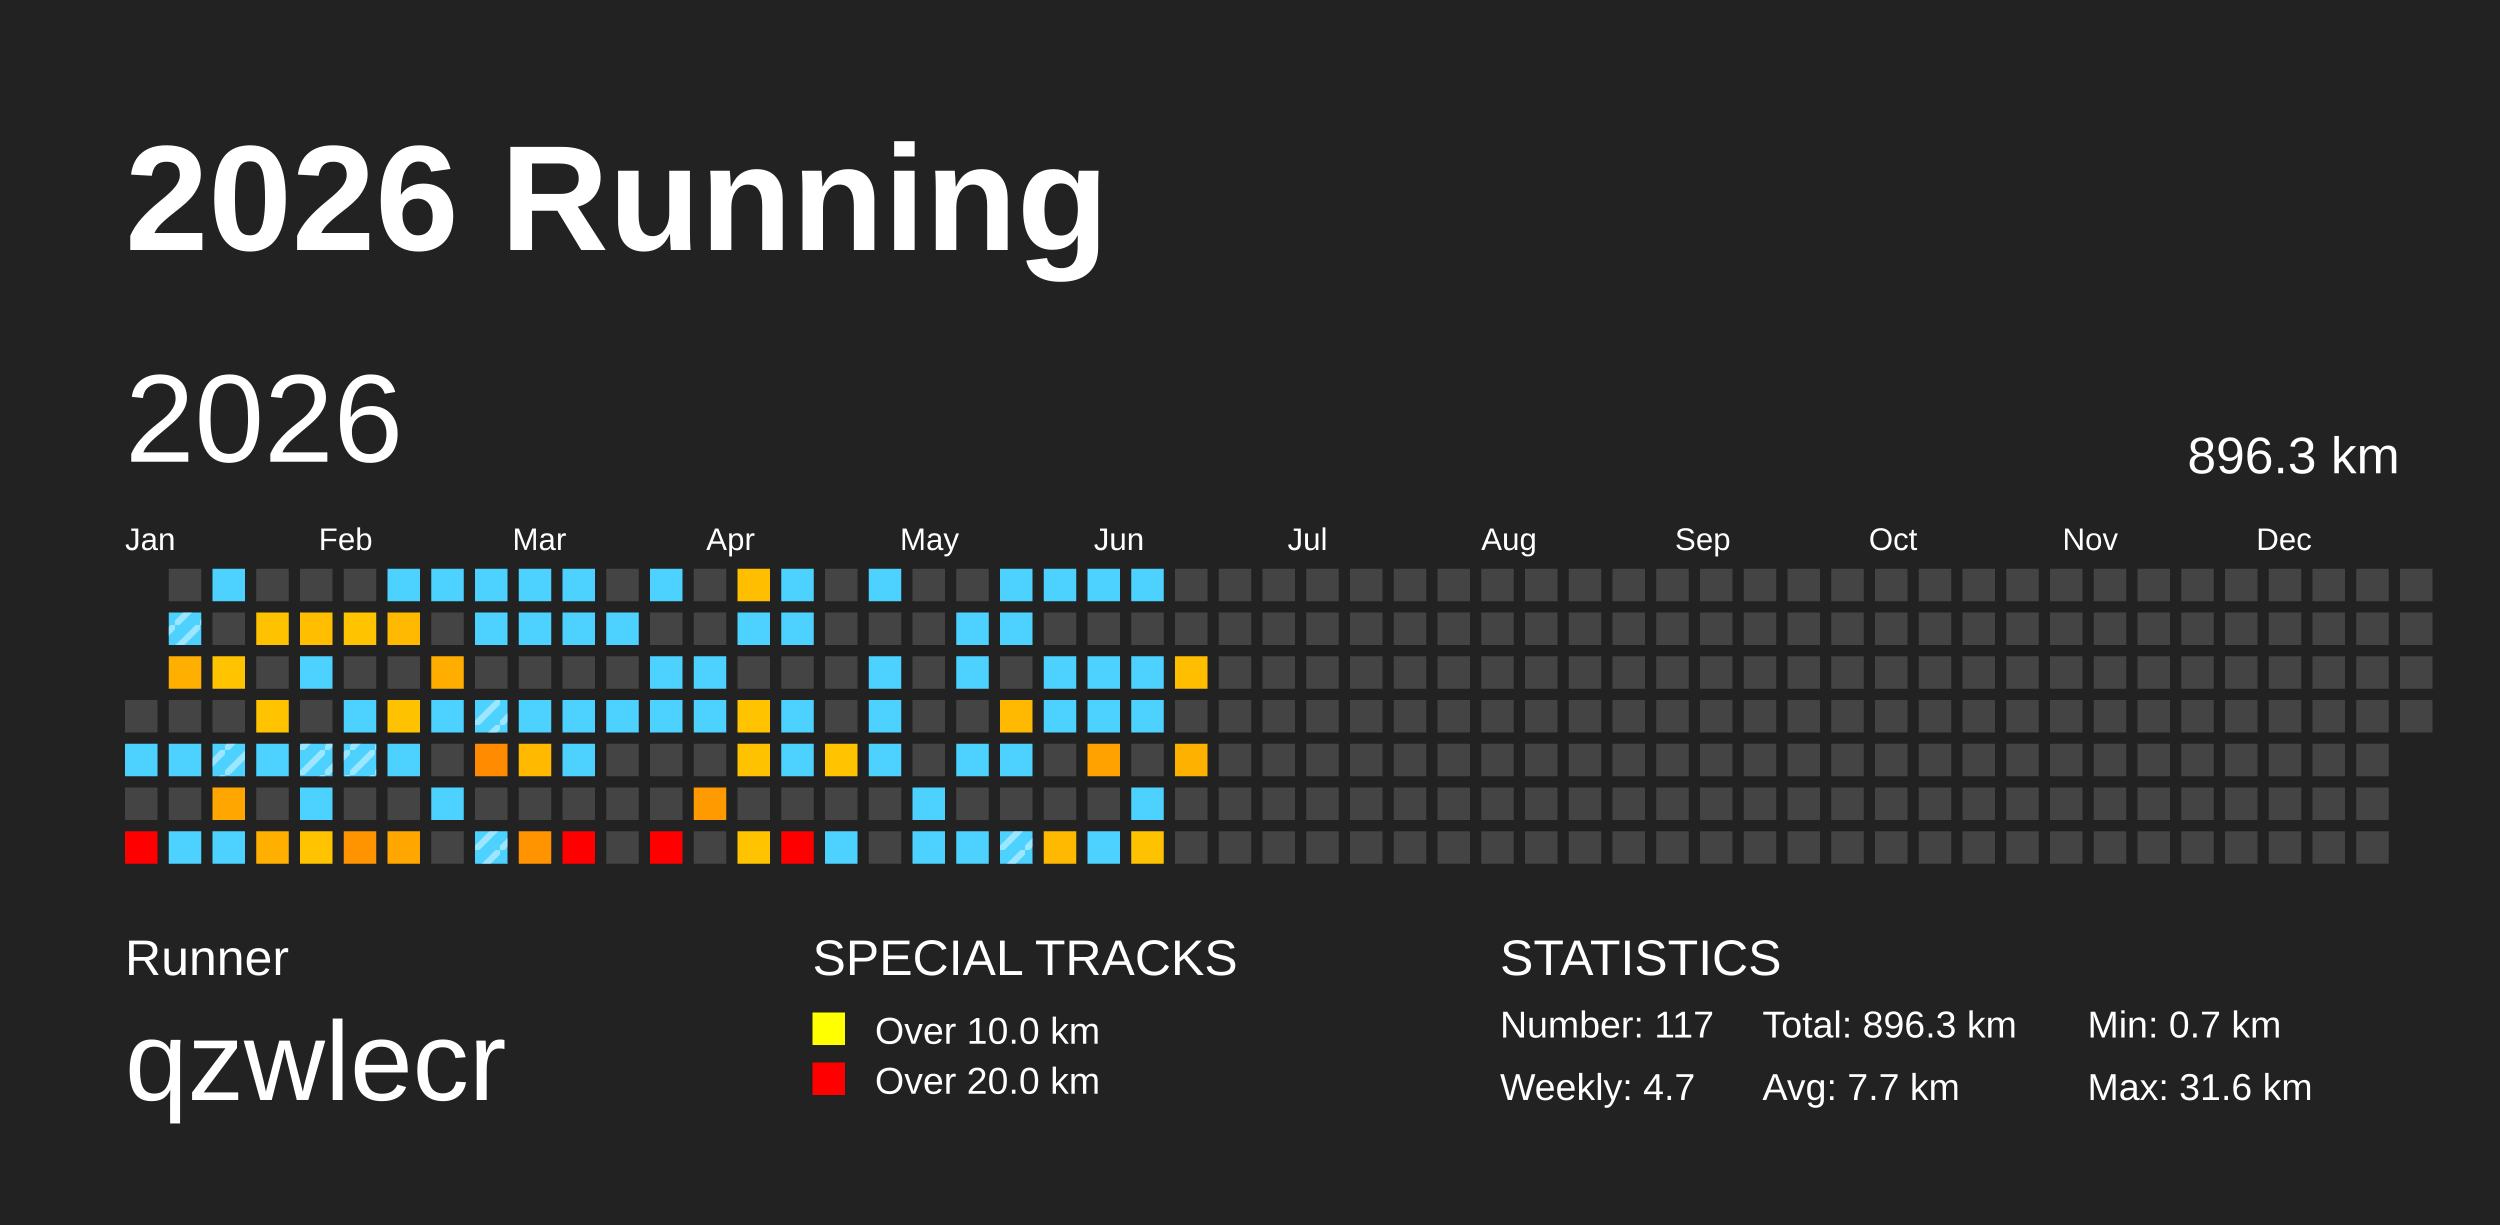
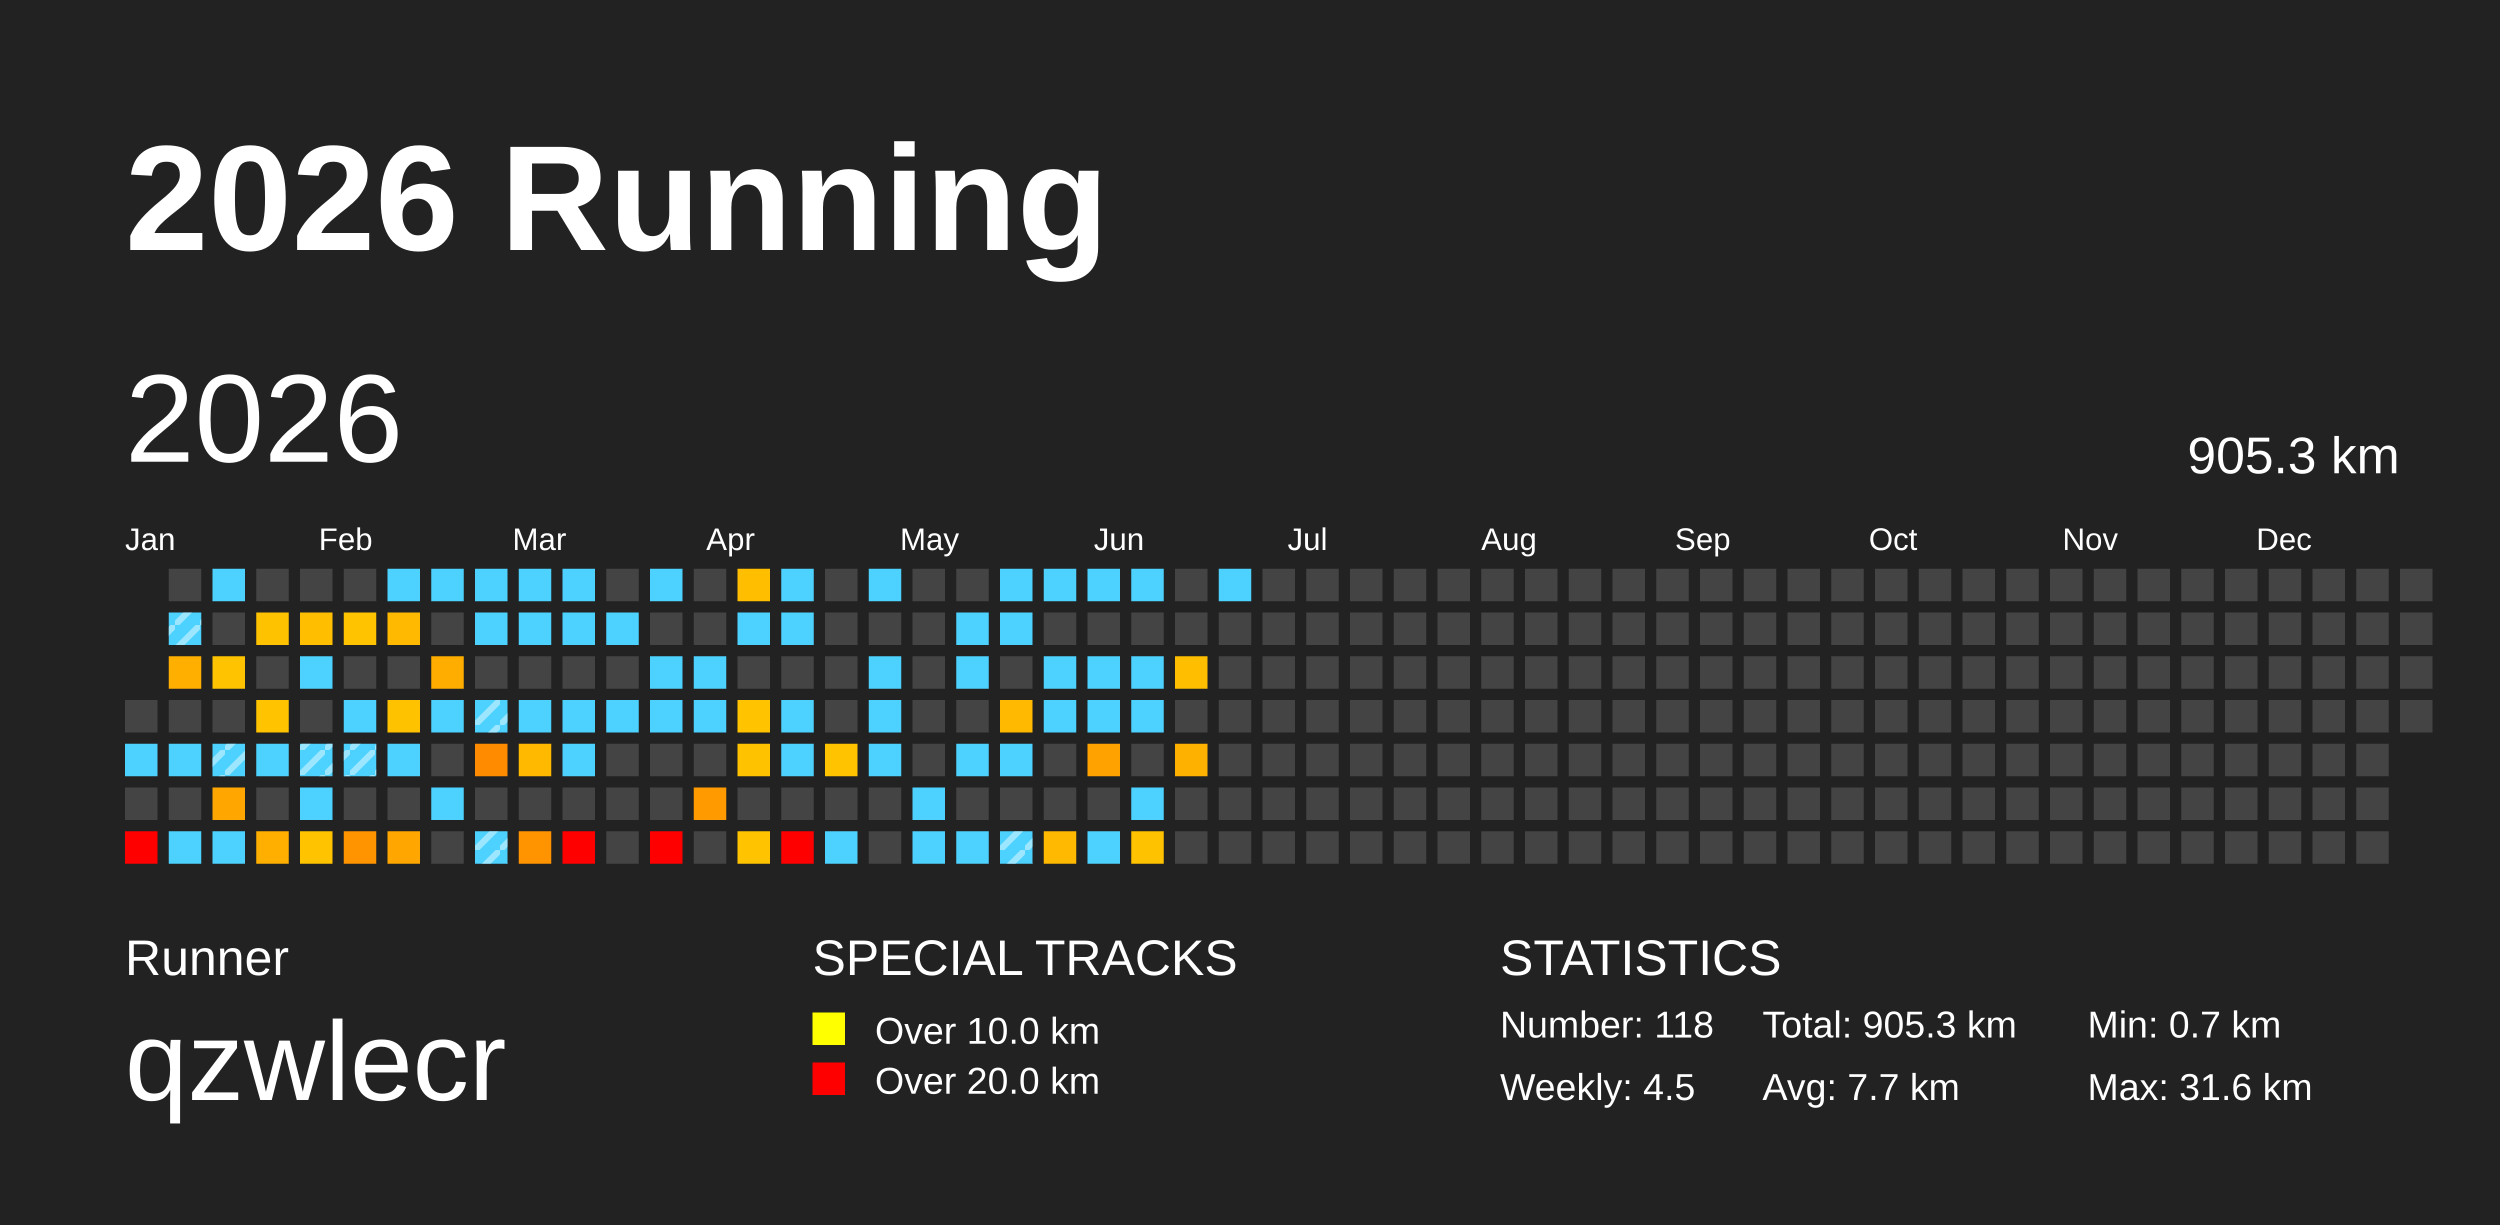
<svg xmlns="http://www.w3.org/2000/svg" baseProfile="full" height="98mm" version="1.1" viewBox="0,0,200,98" width="200mm">
  <defs>
    <pattern height="2" id="indoor-stripe" patternUnits="userSpaceOnUse" width="2">
      <line stroke="white" stroke-opacity="0.45" stroke-width="0.5" x1="0" x2="2" y1="2" y2="0" />
    </pattern>
  </defs>
  <rect fill="#222222" height="98" width="200" x="0" y="0" />
  <text fill="#FFFFFF" style="font-size:12px; font-family:Arial; font-weight:bold;" x="10" y="20">2026 Running</text>
  <text fill="#FFFFFF" style="font-size:4px; font-family:Arial" x="10" y="78">Runner</text>
  <text fill="#FFFFFF" style="font-size:9px; font-family:Arial" x="10" y="88">qzwlecr</text>
  <text fill="#FFFFFF" style="font-size:4px; font-family:Arial" x="65" y="78">SPECIAL TRACKS</text>
  <rect fill="yellow" height="2.6" width="2.6" x="65" y="81" />
  <text fill="#FFFFFF" style="font-size:3px; font-family:Arial" x="70" y="83.5">Over 10.0 km</text>
  <rect fill="red" height="2.6" width="2.6" x="65" y="85" />
  <text fill="#FFFFFF" style="font-size:3px; font-family:Arial" x="70" y="87.5">Over 20.0 km</text>
  <text fill="#FFFFFF" style="font-size:4px; font-family:Arial" x="120" y="78">STATISTICS</text>
-   <text fill="#FFFFFF" style="font-size:3px; font-family:Arial" x="120" y="83">Number: 117</text>
-   <text fill="#FFFFFF" style="font-size:3px; font-family:Arial" x="120" y="88">Weekly: 4.7</text>
-   <text fill="#FFFFFF" style="font-size:3px; font-family:Arial" x="141" y="83">Total: 896.3 km</text>
+   <text fill="#FFFFFF" style="font-size:3px; font-family:Arial" x="120" y="83">Number: 118</text>
+   <text fill="#FFFFFF" style="font-size:3px; font-family:Arial" x="120" y="88">Weekly: 4.5</text>
+   <text fill="#FFFFFF" style="font-size:3px; font-family:Arial" x="141" y="83">Total: 905.3 km</text>
  <text fill="#FFFFFF" style="font-size:3px; font-family:Arial" x="141" y="88">Avg: 7.7 km</text>
  <text fill="#FFFFFF" style="font-size:3px; font-family:Arial" x="167" y="83">Min: 0.7 km</text>
  <text fill="#FFFFFF" style="font-size:3px; font-family:Arial" x="167" y="88">Max: 31.6 km</text>
  <text dominant-baseline="hanging" fill="#FFFFFF" style="font-size:10.0px; font-family:Arial;" x="10" y="30">2026</text>
-   <text dominant-baseline="hanging" fill="#FFFFFF" style="font-size:4.125px; font-family:Arial;" x="175" y="35">896.3 km</text>
+   <text dominant-baseline="hanging" fill="#FFFFFF" style="font-size:4.125px; font-family:Arial;" x="175" y="35">905.3 km</text>
  <text fill="#FFFFFF" style="font-size:2.5px; font-family:Arial" x="10.0" y="44">Jan</text>
  <text fill="#FFFFFF" style="font-size:2.5px; font-family:Arial" x="25.5" y="44">Feb</text>
  <text fill="#FFFFFF" style="font-size:2.5px; font-family:Arial" x="41.0" y="44">Mar</text>
  <text fill="#FFFFFF" style="font-size:2.5px; font-family:Arial" x="56.5" y="44">Apr</text>
  <text fill="#FFFFFF" style="font-size:2.5px; font-family:Arial" x="72.0" y="44">May</text>
  <text fill="#FFFFFF" style="font-size:2.5px; font-family:Arial" x="87.5" y="44">Jun</text>
  <text fill="#FFFFFF" style="font-size:2.5px; font-family:Arial" x="103.0" y="44">Jul</text>
  <text fill="#FFFFFF" style="font-size:2.5px; font-family:Arial" x="118.5" y="44">Aug</text>
  <text fill="#FFFFFF" style="font-size:2.5px; font-family:Arial" x="134.0" y="44">Sep</text>
  <text fill="#FFFFFF" style="font-size:2.5px; font-family:Arial" x="149.5" y="44">Oct</text>
  <text fill="#FFFFFF" style="font-size:2.5px; font-family:Arial" x="165.0" y="44">Nov</text>
  <text fill="#FFFFFF" style="font-size:2.5px; font-family:Arial" x="180.5" y="44">Dec</text>
  <rect fill="#444444" height="2.6" width="2.6" x="10.0" y="56.0" />
  <rect fill="#4dd2ff" height="2.6" width="2.6" x="10.0" y="59.5" />
  <rect fill="#444444" height="2.6" width="2.6" x="10.0" y="63.0" />
  <rect fill="red" height="2.6" width="2.6" x="10.0" y="66.5" />
  <rect fill="#444444" height="2.6" width="2.6" x="13.5" y="45.5" />
  <rect fill="#4dd2ff" height="2.6" width="2.6" x="13.5" y="49.0" />
  <rect fill="url(#indoor-stripe)" height="2.6" style="pointer-events: none;" width="2.6" x="13.5" y="49.0" />
  <rect fill="#ffaf00" height="2.6" width="2.6" x="13.5" y="52.5" />
  <rect fill="#444444" height="2.6" width="2.6" x="13.5" y="56.0" />
  <rect fill="#4dd2ff" height="2.6" width="2.6" x="13.5" y="59.5" />
  <rect fill="#444444" height="2.6" width="2.6" x="13.5" y="63.0" />
  <rect fill="#4dd2ff" height="2.6" width="2.6" x="13.5" y="66.5" />
  <rect fill="#4dd2ff" height="2.6" width="2.6" x="17.0" y="45.5" />
  <rect fill="#444444" height="2.6" width="2.6" x="17.0" y="49.0" />
  <rect fill="#ffc300" height="2.6" width="2.6" x="17.0" y="52.5" />
  <rect fill="#444444" height="2.6" width="2.6" x="17.0" y="56.0" />
  <rect fill="#4dd2ff" height="2.6" width="2.6" x="17.0" y="59.5" />
  <rect fill="url(#indoor-stripe)" height="2.6" style="pointer-events: none;" width="2.6" x="17.0" y="59.5" />
  <rect fill="#ffa700" height="2.6" width="2.6" x="17.0" y="63.0" />
  <rect fill="#4dd2ff" height="2.6" width="2.6" x="17.0" y="66.5" />
  <rect fill="#444444" height="2.6" width="2.6" x="20.5" y="45.5" />
  <rect fill="#ffc200" height="2.6" width="2.6" x="20.5" y="49.0" />
  <rect fill="#444444" height="2.6" width="2.6" x="20.5" y="52.5" />
  <rect fill="#ffc300" height="2.6" width="2.6" x="20.5" y="56.0" />
  <rect fill="#4dd2ff" height="2.6" width="2.6" x="20.5" y="59.5" />
  <rect fill="#444444" height="2.6" width="2.6" x="20.5" y="63.0" />
  <rect fill="#ffaf00" height="2.6" width="2.6" x="20.5" y="66.5" />
  <rect fill="#444444" height="2.6" width="2.6" x="24.0" y="45.5" />
  <rect fill="#ffbf00" height="2.6" width="2.6" x="24.0" y="49.0" />
  <rect fill="#4dd2ff" height="2.6" width="2.6" x="24.0" y="52.5" />
  <rect fill="#444444" height="2.6" width="2.6" x="24.0" y="56.0" />
  <rect fill="#4dd2ff" height="2.6" width="2.6" x="24.0" y="59.5" />
  <rect fill="url(#indoor-stripe)" height="2.6" style="pointer-events: none;" width="2.6" x="24.0" y="59.5" />
  <rect fill="#4dd2ff" height="2.6" width="2.6" x="24.0" y="63.0" />
  <rect fill="#ffc300" height="2.6" width="2.6" x="24.0" y="66.5" />
  <rect fill="#444444" height="2.6" width="2.6" x="27.5" y="45.5" />
  <rect fill="#ffc300" height="2.6" width="2.6" x="27.5" y="49.0" />
  <rect fill="#444444" height="2.6" width="2.6" x="27.5" y="52.5" />
  <rect fill="#4dd2ff" height="2.6" width="2.6" x="27.5" y="56.0" />
  <rect fill="#4dd2ff" height="2.6" width="2.6" x="27.5" y="59.5" />
  <rect fill="url(#indoor-stripe)" height="2.6" style="pointer-events: none;" width="2.6" x="27.5" y="59.5" />
  <rect fill="#444444" height="2.6" width="2.6" x="27.5" y="63.0" />
  <rect fill="#ff9300" height="2.6" width="2.6" x="27.5" y="66.5" />
  <rect fill="#4dd2ff" height="2.6" width="2.6" x="31.0" y="45.5" />
  <rect fill="#ffb900" height="2.6" width="2.6" x="31.0" y="49.0" />
  <rect fill="#444444" height="2.6" width="2.6" x="31.0" y="52.5" />
  <rect fill="#ffc200" height="2.6" width="2.6" x="31.0" y="56.0" />
  <rect fill="#4dd2ff" height="2.6" width="2.6" x="31.0" y="59.5" />
  <rect fill="#444444" height="2.6" width="2.6" x="31.0" y="63.0" />
  <rect fill="#ffa600" height="2.6" width="2.6" x="31.0" y="66.5" />
  <rect fill="#4dd2ff" height="2.6" width="2.6" x="34.5" y="45.5" />
  <rect fill="#444444" height="2.6" width="2.6" x="34.5" y="49.0" />
  <rect fill="#ffae00" height="2.6" width="2.6" x="34.5" y="52.5" />
  <rect fill="#4dd2ff" height="2.6" width="2.6" x="34.5" y="56.0" />
  <rect fill="#444444" height="2.6" width="2.6" x="34.5" y="59.5" />
  <rect fill="#4dd2ff" height="2.6" width="2.6" x="34.5" y="63.0" />
  <rect fill="#444444" height="2.6" width="2.6" x="34.5" y="66.5" />
  <rect fill="#4dd2ff" height="2.6" width="2.6" x="38.0" y="45.5" />
  <rect fill="#4dd2ff" height="2.6" width="2.6" x="38.0" y="49.0" />
  <rect fill="#444444" height="2.6" width="2.6" x="38.0" y="52.5" />
  <rect fill="#4dd2ff" height="2.6" width="2.6" x="38.0" y="56.0" />
  <rect fill="url(#indoor-stripe)" height="2.6" style="pointer-events: none;" width="2.6" x="38.0" y="56.0" />
  <rect fill="#ff8c00" height="2.6" width="2.6" x="38.0" y="59.5" />
  <rect fill="#444444" height="2.6" width="2.6" x="38.0" y="63.0" />
  <rect fill="#4dd2ff" height="2.6" width="2.6" x="38.0" y="66.5" />
  <rect fill="url(#indoor-stripe)" height="2.6" style="pointer-events: none;" width="2.6" x="38.0" y="66.5" />
  <rect fill="#4dd2ff" height="2.6" width="2.6" x="41.5" y="45.5" />
  <rect fill="#4dd2ff" height="2.6" width="2.6" x="41.5" y="49.0" />
  <rect fill="#444444" height="2.6" width="2.6" x="41.5" y="52.5" />
  <rect fill="#4dd2ff" height="2.6" width="2.6" x="41.5" y="56.0" />
  <rect fill="#ffba00" height="2.6" width="2.6" x="41.5" y="59.5" />
  <rect fill="#444444" height="2.6" width="2.6" x="41.5" y="63.0" />
  <rect fill="#ff9400" height="2.6" width="2.6" x="41.5" y="66.5" />
  <rect fill="#4dd2ff" height="2.6" width="2.6" x="45.0" y="45.5" />
  <rect fill="#4dd2ff" height="2.6" width="2.6" x="45.0" y="49.0" />
  <rect fill="#444444" height="2.6" width="2.6" x="45.0" y="52.5" />
  <rect fill="#4dd2ff" height="2.6" width="2.6" x="45.0" y="56.0" />
  <rect fill="#4dd2ff" height="2.6" width="2.6" x="45.0" y="59.5" />
  <rect fill="#444444" height="2.6" width="2.6" x="45.0" y="63.0" />
  <rect fill="red" height="2.6" width="2.6" x="45.0" y="66.5" />
  <rect fill="#444444" height="2.6" width="2.6" x="48.5" y="45.5" />
  <rect fill="#4dd2ff" height="2.6" width="2.6" x="48.5" y="49.0" />
  <rect fill="#444444" height="2.6" width="2.6" x="48.5" y="52.5" />
  <rect fill="#4dd2ff" height="2.6" width="2.6" x="48.5" y="56.0" />
  <rect fill="#444444" height="2.6" width="2.6" x="48.5" y="59.5" />
  <rect fill="#444444" height="2.6" width="2.6" x="48.5" y="63.0" />
  <rect fill="#444444" height="2.6" width="2.6" x="48.5" y="66.5" />
  <rect fill="#4dd2ff" height="2.6" width="2.6" x="52.0" y="45.5" />
  <rect fill="#444444" height="2.6" width="2.6" x="52.0" y="49.0" />
  <rect fill="#4dd2ff" height="2.6" width="2.6" x="52.0" y="52.5" />
  <rect fill="#4dd2ff" height="2.6" width="2.6" x="52.0" y="56.0" />
  <rect fill="#444444" height="2.6" width="2.6" x="52.0" y="59.5" />
  <rect fill="#444444" height="2.6" width="2.6" x="52.0" y="63.0" />
  <rect fill="red" height="2.6" width="2.6" x="52.0" y="66.5" />
  <rect fill="#444444" height="2.6" width="2.6" x="55.5" y="45.5" />
  <rect fill="#444444" height="2.6" width="2.6" x="55.5" y="49.0" />
  <rect fill="#4dd2ff" height="2.6" width="2.6" x="55.5" y="52.5" />
  <rect fill="#4dd2ff" height="2.6" width="2.6" x="55.5" y="56.0" />
  <rect fill="#444444" height="2.6" width="2.6" x="55.5" y="59.5" />
  <rect fill="#ff9a00" height="2.6" width="2.6" x="55.5" y="63.0" />
  <rect fill="#444444" height="2.6" width="2.6" x="55.5" y="66.5" />
  <rect fill="#ffbe00" height="2.6" width="2.6" x="59.0" y="45.5" />
  <rect fill="#4dd2ff" height="2.6" width="2.6" x="59.0" y="49.0" />
  <rect fill="#444444" height="2.6" width="2.6" x="59.0" y="52.5" />
  <rect fill="#ffc300" height="2.6" width="2.6" x="59.0" y="56.0" />
  <rect fill="#ffc200" height="2.6" width="2.6" x="59.0" y="59.5" />
  <rect fill="#444444" height="2.6" width="2.6" x="59.0" y="63.0" />
  <rect fill="#ffc300" height="2.6" width="2.6" x="59.0" y="66.5" />
  <rect fill="#4dd2ff" height="2.6" width="2.6" x="62.5" y="45.5" />
  <rect fill="#4dd2ff" height="2.6" width="2.6" x="62.5" y="49.0" />
  <rect fill="#444444" height="2.6" width="2.6" x="62.5" y="52.5" />
  <rect fill="#4dd2ff" height="2.6" width="2.6" x="62.5" y="56.0" />
  <rect fill="#4dd2ff" height="2.6" width="2.6" x="62.5" y="59.5" />
  <rect fill="#444444" height="2.6" width="2.6" x="62.5" y="63.0" />
  <rect fill="red" height="2.6" width="2.6" x="62.5" y="66.5" />
  <rect fill="#444444" height="2.6" width="2.6" x="66.0" y="45.5" />
  <rect fill="#444444" height="2.6" width="2.6" x="66.0" y="49.0" />
  <rect fill="#444444" height="2.6" width="2.6" x="66.0" y="52.5" />
  <rect fill="#444444" height="2.6" width="2.6" x="66.0" y="56.0" />
  <rect fill="#ffc300" height="2.6" width="2.6" x="66.0" y="59.5" />
  <rect fill="#444444" height="2.6" width="2.6" x="66.0" y="63.0" />
  <rect fill="#4dd2ff" height="2.6" width="2.6" x="66.0" y="66.5" />
  <rect fill="#4dd2ff" height="2.6" width="2.6" x="69.5" y="45.5" />
  <rect fill="#444444" height="2.6" width="2.6" x="69.5" y="49.0" />
  <rect fill="#4dd2ff" height="2.6" width="2.6" x="69.5" y="52.5" />
  <rect fill="#4dd2ff" height="2.6" width="2.6" x="69.5" y="56.0" />
  <rect fill="#4dd2ff" height="2.6" width="2.6" x="69.5" y="59.5" />
  <rect fill="#444444" height="2.6" width="2.6" x="69.5" y="63.0" />
  <rect fill="#444444" height="2.6" width="2.6" x="69.5" y="66.5" />
  <rect fill="#444444" height="2.6" width="2.6" x="73.0" y="45.5" />
  <rect fill="#444444" height="2.6" width="2.6" x="73.0" y="49.0" />
  <rect fill="#444444" height="2.6" width="2.6" x="73.0" y="52.5" />
  <rect fill="#444444" height="2.6" width="2.6" x="73.0" y="56.0" />
  <rect fill="#444444" height="2.6" width="2.6" x="73.0" y="59.5" />
  <rect fill="#4dd2ff" height="2.6" width="2.6" x="73.0" y="63.0" />
  <rect fill="#4dd2ff" height="2.6" width="2.6" x="73.0" y="66.5" />
  <rect fill="#444444" height="2.6" width="2.6" x="76.5" y="45.5" />
  <rect fill="#4dd2ff" height="2.6" width="2.6" x="76.5" y="49.0" />
  <rect fill="#4dd2ff" height="2.6" width="2.6" x="76.5" y="52.5" />
  <rect fill="#444444" height="2.6" width="2.6" x="76.5" y="56.0" />
  <rect fill="#4dd2ff" height="2.6" width="2.6" x="76.5" y="59.5" />
  <rect fill="#444444" height="2.6" width="2.6" x="76.5" y="63.0" />
  <rect fill="#4dd2ff" height="2.6" width="2.6" x="76.5" y="66.5" />
  <rect fill="#4dd2ff" height="2.6" width="2.6" x="80.0" y="45.5" />
  <rect fill="#4dd2ff" height="2.6" width="2.6" x="80.0" y="49.0" />
  <rect fill="#444444" height="2.6" width="2.6" x="80.0" y="52.5" />
  <rect fill="#ffb900" height="2.6" width="2.6" x="80.0" y="56.0" />
  <rect fill="#4dd2ff" height="2.6" width="2.6" x="80.0" y="59.5" />
  <rect fill="#444444" height="2.6" width="2.6" x="80.0" y="63.0" />
  <rect fill="#4dd2ff" height="2.6" width="2.6" x="80.0" y="66.5" />
  <rect fill="url(#indoor-stripe)" height="2.6" style="pointer-events: none;" width="2.6" x="80.0" y="66.5" />
  <rect fill="#4dd2ff" height="2.6" width="2.6" x="83.5" y="45.5" />
  <rect fill="#444444" height="2.6" width="2.6" x="83.5" y="49.0" />
  <rect fill="#4dd2ff" height="2.6" width="2.6" x="83.5" y="52.5" />
  <rect fill="#4dd2ff" height="2.6" width="2.6" x="83.5" y="56.0" />
  <rect fill="#444444" height="2.6" width="2.6" x="83.5" y="59.5" />
  <rect fill="#444444" height="2.6" width="2.6" x="83.5" y="63.0" />
  <rect fill="#ffb900" height="2.6" width="2.6" x="83.5" y="66.5" />
  <rect fill="#4dd2ff" height="2.6" width="2.6" x="87.0" y="45.5" />
  <rect fill="#444444" height="2.6" width="2.6" x="87.0" y="49.0" />
  <rect fill="#4dd2ff" height="2.6" width="2.6" x="87.0" y="52.5" />
  <rect fill="#4dd2ff" height="2.6" width="2.6" x="87.0" y="56.0" />
  <rect fill="#ffa200" height="2.6" width="2.6" x="87.0" y="59.5" />
  <rect fill="#444444" height="2.6" width="2.6" x="87.0" y="63.0" />
  <rect fill="#4dd2ff" height="2.6" width="2.6" x="87.0" y="66.5" />
  <rect fill="#4dd2ff" height="2.6" width="2.6" x="90.5" y="45.5" />
  <rect fill="#444444" height="2.6" width="2.6" x="90.5" y="49.0" />
  <rect fill="#4dd2ff" height="2.6" width="2.6" x="90.5" y="52.5" />
  <rect fill="#4dd2ff" height="2.6" width="2.6" x="90.5" y="56.0" />
  <rect fill="#444444" height="2.6" width="2.6" x="90.5" y="59.5" />
  <rect fill="#4dd2ff" height="2.6" width="2.6" x="90.5" y="63.0" />
  <rect fill="#ffc200" height="2.6" width="2.6" x="90.5" y="66.5" />
  <rect fill="#444444" height="2.6" width="2.6" x="94.0" y="45.5" />
  <rect fill="#444444" height="2.6" width="2.6" x="94.0" y="49.0" />
  <rect fill="#ffbe00" height="2.6" width="2.6" x="94.0" y="52.5" />
  <rect fill="#444444" height="2.6" width="2.6" x="94.0" y="56.0" />
  <rect fill="#ffb100" height="2.6" width="2.6" x="94.0" y="59.5" />
  <rect fill="#444444" height="2.6" width="2.6" x="94.0" y="63.0" />
  <rect fill="#444444" height="2.6" width="2.6" x="94.0" y="66.5" />
-   <rect fill="#444444" height="2.6" width="2.6" x="97.5" y="45.5" />
+   <rect fill="#4dd2ff" height="2.6" width="2.6" x="97.5" y="45.5" />
  <rect fill="#444444" height="2.6" width="2.6" x="97.5" y="49.0" />
  <rect fill="#444444" height="2.6" width="2.6" x="97.5" y="52.5" />
  <rect fill="#444444" height="2.6" width="2.6" x="97.5" y="56.0" />
  <rect fill="#444444" height="2.6" width="2.6" x="97.5" y="59.5" />
  <rect fill="#444444" height="2.6" width="2.6" x="97.5" y="63.0" />
  <rect fill="#444444" height="2.6" width="2.6" x="97.5" y="66.5" />
  <rect fill="#444444" height="2.6" width="2.6" x="101.0" y="45.5" />
  <rect fill="#444444" height="2.6" width="2.6" x="101.0" y="49.0" />
  <rect fill="#444444" height="2.6" width="2.6" x="101.0" y="52.5" />
  <rect fill="#444444" height="2.6" width="2.6" x="101.0" y="56.0" />
  <rect fill="#444444" height="2.6" width="2.6" x="101.0" y="59.5" />
  <rect fill="#444444" height="2.6" width="2.6" x="101.0" y="63.0" />
  <rect fill="#444444" height="2.6" width="2.6" x="101.0" y="66.5" />
  <rect fill="#444444" height="2.6" width="2.6" x="104.5" y="45.5" />
  <rect fill="#444444" height="2.6" width="2.6" x="104.5" y="49.0" />
  <rect fill="#444444" height="2.6" width="2.6" x="104.5" y="52.5" />
  <rect fill="#444444" height="2.6" width="2.6" x="104.5" y="56.0" />
  <rect fill="#444444" height="2.6" width="2.6" x="104.5" y="59.5" />
  <rect fill="#444444" height="2.6" width="2.6" x="104.5" y="63.0" />
  <rect fill="#444444" height="2.6" width="2.6" x="104.5" y="66.5" />
  <rect fill="#444444" height="2.6" width="2.6" x="108.0" y="45.5" />
  <rect fill="#444444" height="2.6" width="2.6" x="108.0" y="49.0" />
  <rect fill="#444444" height="2.6" width="2.6" x="108.0" y="52.5" />
  <rect fill="#444444" height="2.6" width="2.6" x="108.0" y="56.0" />
  <rect fill="#444444" height="2.6" width="2.6" x="108.0" y="59.5" />
  <rect fill="#444444" height="2.6" width="2.6" x="108.0" y="63.0" />
  <rect fill="#444444" height="2.6" width="2.6" x="108.0" y="66.5" />
  <rect fill="#444444" height="2.6" width="2.6" x="111.5" y="45.5" />
  <rect fill="#444444" height="2.6" width="2.6" x="111.5" y="49.0" />
  <rect fill="#444444" height="2.6" width="2.6" x="111.5" y="52.5" />
  <rect fill="#444444" height="2.6" width="2.6" x="111.5" y="56.0" />
  <rect fill="#444444" height="2.6" width="2.6" x="111.5" y="59.5" />
  <rect fill="#444444" height="2.6" width="2.6" x="111.5" y="63.0" />
  <rect fill="#444444" height="2.6" width="2.6" x="111.5" y="66.5" />
  <rect fill="#444444" height="2.6" width="2.6" x="115.0" y="45.5" />
  <rect fill="#444444" height="2.6" width="2.6" x="115.0" y="49.0" />
  <rect fill="#444444" height="2.6" width="2.6" x="115.0" y="52.5" />
  <rect fill="#444444" height="2.6" width="2.6" x="115.0" y="56.0" />
  <rect fill="#444444" height="2.6" width="2.6" x="115.0" y="59.5" />
  <rect fill="#444444" height="2.6" width="2.6" x="115.0" y="63.0" />
  <rect fill="#444444" height="2.6" width="2.6" x="115.0" y="66.5" />
  <rect fill="#444444" height="2.6" width="2.6" x="118.5" y="45.5" />
  <rect fill="#444444" height="2.6" width="2.6" x="118.5" y="49.0" />
  <rect fill="#444444" height="2.6" width="2.6" x="118.5" y="52.5" />
  <rect fill="#444444" height="2.6" width="2.6" x="118.5" y="56.0" />
  <rect fill="#444444" height="2.6" width="2.6" x="118.5" y="59.5" />
  <rect fill="#444444" height="2.6" width="2.6" x="118.5" y="63.0" />
  <rect fill="#444444" height="2.6" width="2.6" x="118.5" y="66.5" />
  <rect fill="#444444" height="2.6" width="2.6" x="122.0" y="45.5" />
  <rect fill="#444444" height="2.6" width="2.6" x="122.0" y="49.0" />
  <rect fill="#444444" height="2.6" width="2.6" x="122.0" y="52.5" />
  <rect fill="#444444" height="2.6" width="2.6" x="122.0" y="56.0" />
  <rect fill="#444444" height="2.6" width="2.6" x="122.0" y="59.5" />
  <rect fill="#444444" height="2.6" width="2.6" x="122.0" y="63.0" />
  <rect fill="#444444" height="2.6" width="2.6" x="122.0" y="66.5" />
  <rect fill="#444444" height="2.6" width="2.6" x="125.5" y="45.5" />
  <rect fill="#444444" height="2.6" width="2.6" x="125.5" y="49.0" />
  <rect fill="#444444" height="2.6" width="2.6" x="125.5" y="52.5" />
  <rect fill="#444444" height="2.6" width="2.6" x="125.5" y="56.0" />
  <rect fill="#444444" height="2.6" width="2.6" x="125.5" y="59.5" />
  <rect fill="#444444" height="2.6" width="2.6" x="125.5" y="63.0" />
  <rect fill="#444444" height="2.6" width="2.6" x="125.5" y="66.5" />
  <rect fill="#444444" height="2.6" width="2.6" x="129.0" y="45.5" />
  <rect fill="#444444" height="2.6" width="2.6" x="129.0" y="49.0" />
  <rect fill="#444444" height="2.6" width="2.6" x="129.0" y="52.5" />
  <rect fill="#444444" height="2.6" width="2.6" x="129.0" y="56.0" />
  <rect fill="#444444" height="2.6" width="2.6" x="129.0" y="59.5" />
  <rect fill="#444444" height="2.6" width="2.6" x="129.0" y="63.0" />
  <rect fill="#444444" height="2.6" width="2.6" x="129.0" y="66.5" />
  <rect fill="#444444" height="2.6" width="2.6" x="132.5" y="45.5" />
  <rect fill="#444444" height="2.6" width="2.6" x="132.5" y="49.0" />
  <rect fill="#444444" height="2.6" width="2.6" x="132.5" y="52.5" />
  <rect fill="#444444" height="2.6" width="2.6" x="132.5" y="56.0" />
  <rect fill="#444444" height="2.6" width="2.6" x="132.5" y="59.5" />
  <rect fill="#444444" height="2.6" width="2.6" x="132.5" y="63.0" />
  <rect fill="#444444" height="2.6" width="2.6" x="132.5" y="66.5" />
  <rect fill="#444444" height="2.6" width="2.6" x="136.0" y="45.5" />
  <rect fill="#444444" height="2.6" width="2.6" x="136.0" y="49.0" />
  <rect fill="#444444" height="2.6" width="2.6" x="136.0" y="52.5" />
  <rect fill="#444444" height="2.6" width="2.6" x="136.0" y="56.0" />
  <rect fill="#444444" height="2.6" width="2.6" x="136.0" y="59.5" />
  <rect fill="#444444" height="2.6" width="2.6" x="136.0" y="63.0" />
  <rect fill="#444444" height="2.6" width="2.6" x="136.0" y="66.5" />
  <rect fill="#444444" height="2.6" width="2.6" x="139.5" y="45.5" />
  <rect fill="#444444" height="2.6" width="2.6" x="139.5" y="49.0" />
  <rect fill="#444444" height="2.6" width="2.6" x="139.5" y="52.5" />
  <rect fill="#444444" height="2.6" width="2.6" x="139.5" y="56.0" />
  <rect fill="#444444" height="2.6" width="2.6" x="139.5" y="59.5" />
  <rect fill="#444444" height="2.6" width="2.6" x="139.5" y="63.0" />
  <rect fill="#444444" height="2.6" width="2.6" x="139.5" y="66.5" />
  <rect fill="#444444" height="2.6" width="2.6" x="143.0" y="45.5" />
  <rect fill="#444444" height="2.6" width="2.6" x="143.0" y="49.0" />
  <rect fill="#444444" height="2.6" width="2.6" x="143.0" y="52.5" />
  <rect fill="#444444" height="2.6" width="2.6" x="143.0" y="56.0" />
  <rect fill="#444444" height="2.6" width="2.6" x="143.0" y="59.5" />
  <rect fill="#444444" height="2.6" width="2.6" x="143.0" y="63.0" />
  <rect fill="#444444" height="2.6" width="2.6" x="143.0" y="66.5" />
  <rect fill="#444444" height="2.6" width="2.6" x="146.5" y="45.5" />
  <rect fill="#444444" height="2.6" width="2.6" x="146.5" y="49.0" />
  <rect fill="#444444" height="2.6" width="2.6" x="146.5" y="52.5" />
  <rect fill="#444444" height="2.6" width="2.6" x="146.5" y="56.0" />
  <rect fill="#444444" height="2.6" width="2.6" x="146.5" y="59.5" />
  <rect fill="#444444" height="2.6" width="2.6" x="146.5" y="63.0" />
  <rect fill="#444444" height="2.6" width="2.6" x="146.5" y="66.5" />
  <rect fill="#444444" height="2.6" width="2.6" x="150.0" y="45.5" />
  <rect fill="#444444" height="2.6" width="2.6" x="150.0" y="49.0" />
  <rect fill="#444444" height="2.6" width="2.6" x="150.0" y="52.5" />
  <rect fill="#444444" height="2.6" width="2.6" x="150.0" y="56.0" />
  <rect fill="#444444" height="2.6" width="2.6" x="150.0" y="59.5" />
  <rect fill="#444444" height="2.6" width="2.6" x="150.0" y="63.0" />
  <rect fill="#444444" height="2.6" width="2.6" x="150.0" y="66.5" />
  <rect fill="#444444" height="2.6" width="2.6" x="153.5" y="45.5" />
  <rect fill="#444444" height="2.6" width="2.6" x="153.5" y="49.0" />
  <rect fill="#444444" height="2.6" width="2.6" x="153.5" y="52.5" />
  <rect fill="#444444" height="2.6" width="2.6" x="153.5" y="56.0" />
  <rect fill="#444444" height="2.6" width="2.6" x="153.5" y="59.5" />
  <rect fill="#444444" height="2.6" width="2.6" x="153.5" y="63.0" />
  <rect fill="#444444" height="2.6" width="2.6" x="153.5" y="66.5" />
  <rect fill="#444444" height="2.6" width="2.6" x="157.0" y="45.5" />
  <rect fill="#444444" height="2.6" width="2.6" x="157.0" y="49.0" />
  <rect fill="#444444" height="2.6" width="2.6" x="157.0" y="52.5" />
  <rect fill="#444444" height="2.6" width="2.6" x="157.0" y="56.0" />
  <rect fill="#444444" height="2.6" width="2.6" x="157.0" y="59.5" />
  <rect fill="#444444" height="2.6" width="2.6" x="157.0" y="63.0" />
  <rect fill="#444444" height="2.6" width="2.6" x="157.0" y="66.5" />
  <rect fill="#444444" height="2.6" width="2.6" x="160.5" y="45.5" />
  <rect fill="#444444" height="2.6" width="2.6" x="160.5" y="49.0" />
  <rect fill="#444444" height="2.6" width="2.6" x="160.5" y="52.5" />
  <rect fill="#444444" height="2.6" width="2.6" x="160.5" y="56.0" />
  <rect fill="#444444" height="2.6" width="2.6" x="160.5" y="59.5" />
  <rect fill="#444444" height="2.6" width="2.6" x="160.5" y="63.0" />
  <rect fill="#444444" height="2.6" width="2.6" x="160.5" y="66.5" />
  <rect fill="#444444" height="2.6" width="2.6" x="164.0" y="45.5" />
  <rect fill="#444444" height="2.6" width="2.6" x="164.0" y="49.0" />
  <rect fill="#444444" height="2.6" width="2.6" x="164.0" y="52.5" />
  <rect fill="#444444" height="2.6" width="2.6" x="164.0" y="56.0" />
  <rect fill="#444444" height="2.6" width="2.6" x="164.0" y="59.5" />
  <rect fill="#444444" height="2.6" width="2.6" x="164.0" y="63.0" />
  <rect fill="#444444" height="2.6" width="2.6" x="164.0" y="66.5" />
  <rect fill="#444444" height="2.6" width="2.6" x="167.5" y="45.5" />
  <rect fill="#444444" height="2.6" width="2.6" x="167.5" y="49.0" />
  <rect fill="#444444" height="2.6" width="2.6" x="167.5" y="52.5" />
  <rect fill="#444444" height="2.6" width="2.6" x="167.5" y="56.0" />
  <rect fill="#444444" height="2.6" width="2.6" x="167.5" y="59.5" />
  <rect fill="#444444" height="2.6" width="2.6" x="167.5" y="63.0" />
  <rect fill="#444444" height="2.6" width="2.6" x="167.5" y="66.5" />
  <rect fill="#444444" height="2.6" width="2.6" x="171.0" y="45.5" />
  <rect fill="#444444" height="2.6" width="2.6" x="171.0" y="49.0" />
  <rect fill="#444444" height="2.6" width="2.6" x="171.0" y="52.5" />
  <rect fill="#444444" height="2.6" width="2.6" x="171.0" y="56.0" />
  <rect fill="#444444" height="2.6" width="2.6" x="171.0" y="59.5" />
  <rect fill="#444444" height="2.6" width="2.6" x="171.0" y="63.0" />
  <rect fill="#444444" height="2.6" width="2.6" x="171.0" y="66.5" />
  <rect fill="#444444" height="2.6" width="2.6" x="174.5" y="45.5" />
  <rect fill="#444444" height="2.6" width="2.6" x="174.5" y="49.0" />
  <rect fill="#444444" height="2.6" width="2.6" x="174.5" y="52.5" />
  <rect fill="#444444" height="2.6" width="2.6" x="174.5" y="56.0" />
  <rect fill="#444444" height="2.6" width="2.6" x="174.5" y="59.5" />
  <rect fill="#444444" height="2.6" width="2.6" x="174.5" y="63.0" />
  <rect fill="#444444" height="2.6" width="2.6" x="174.5" y="66.5" />
  <rect fill="#444444" height="2.6" width="2.6" x="178.0" y="45.5" />
  <rect fill="#444444" height="2.6" width="2.6" x="178.0" y="49.0" />
  <rect fill="#444444" height="2.6" width="2.6" x="178.0" y="52.5" />
  <rect fill="#444444" height="2.6" width="2.6" x="178.0" y="56.0" />
  <rect fill="#444444" height="2.6" width="2.6" x="178.0" y="59.5" />
  <rect fill="#444444" height="2.6" width="2.6" x="178.0" y="63.0" />
  <rect fill="#444444" height="2.6" width="2.6" x="178.0" y="66.5" />
  <rect fill="#444444" height="2.6" width="2.6" x="181.5" y="45.5" />
  <rect fill="#444444" height="2.6" width="2.6" x="181.5" y="49.0" />
  <rect fill="#444444" height="2.6" width="2.6" x="181.5" y="52.5" />
  <rect fill="#444444" height="2.6" width="2.6" x="181.5" y="56.0" />
  <rect fill="#444444" height="2.6" width="2.6" x="181.5" y="59.5" />
  <rect fill="#444444" height="2.6" width="2.6" x="181.5" y="63.0" />
  <rect fill="#444444" height="2.6" width="2.6" x="181.5" y="66.5" />
  <rect fill="#444444" height="2.6" width="2.6" x="185.0" y="45.5" />
  <rect fill="#444444" height="2.6" width="2.6" x="185.0" y="49.0" />
  <rect fill="#444444" height="2.6" width="2.6" x="185.0" y="52.5" />
  <rect fill="#444444" height="2.6" width="2.6" x="185.0" y="56.0" />
  <rect fill="#444444" height="2.6" width="2.6" x="185.0" y="59.5" />
  <rect fill="#444444" height="2.6" width="2.6" x="185.0" y="63.0" />
  <rect fill="#444444" height="2.6" width="2.6" x="185.0" y="66.5" />
  <rect fill="#444444" height="2.6" width="2.6" x="188.5" y="45.5" />
  <rect fill="#444444" height="2.6" width="2.6" x="188.5" y="49.0" />
  <rect fill="#444444" height="2.6" width="2.6" x="188.5" y="52.5" />
  <rect fill="#444444" height="2.6" width="2.6" x="188.5" y="56.0" />
  <rect fill="#444444" height="2.6" width="2.6" x="188.5" y="59.5" />
  <rect fill="#444444" height="2.6" width="2.6" x="188.5" y="63.0" />
  <rect fill="#444444" height="2.6" width="2.6" x="188.5" y="66.5" />
  <rect fill="#444444" height="2.6" width="2.6" x="192.0" y="45.5" />
  <rect fill="#444444" height="2.6" width="2.6" x="192.0" y="49.0" />
  <rect fill="#444444" height="2.6" width="2.6" x="192.0" y="52.5" />
  <rect fill="#444444" height="2.6" width="2.6" x="192.0" y="56.0" />
</svg>
